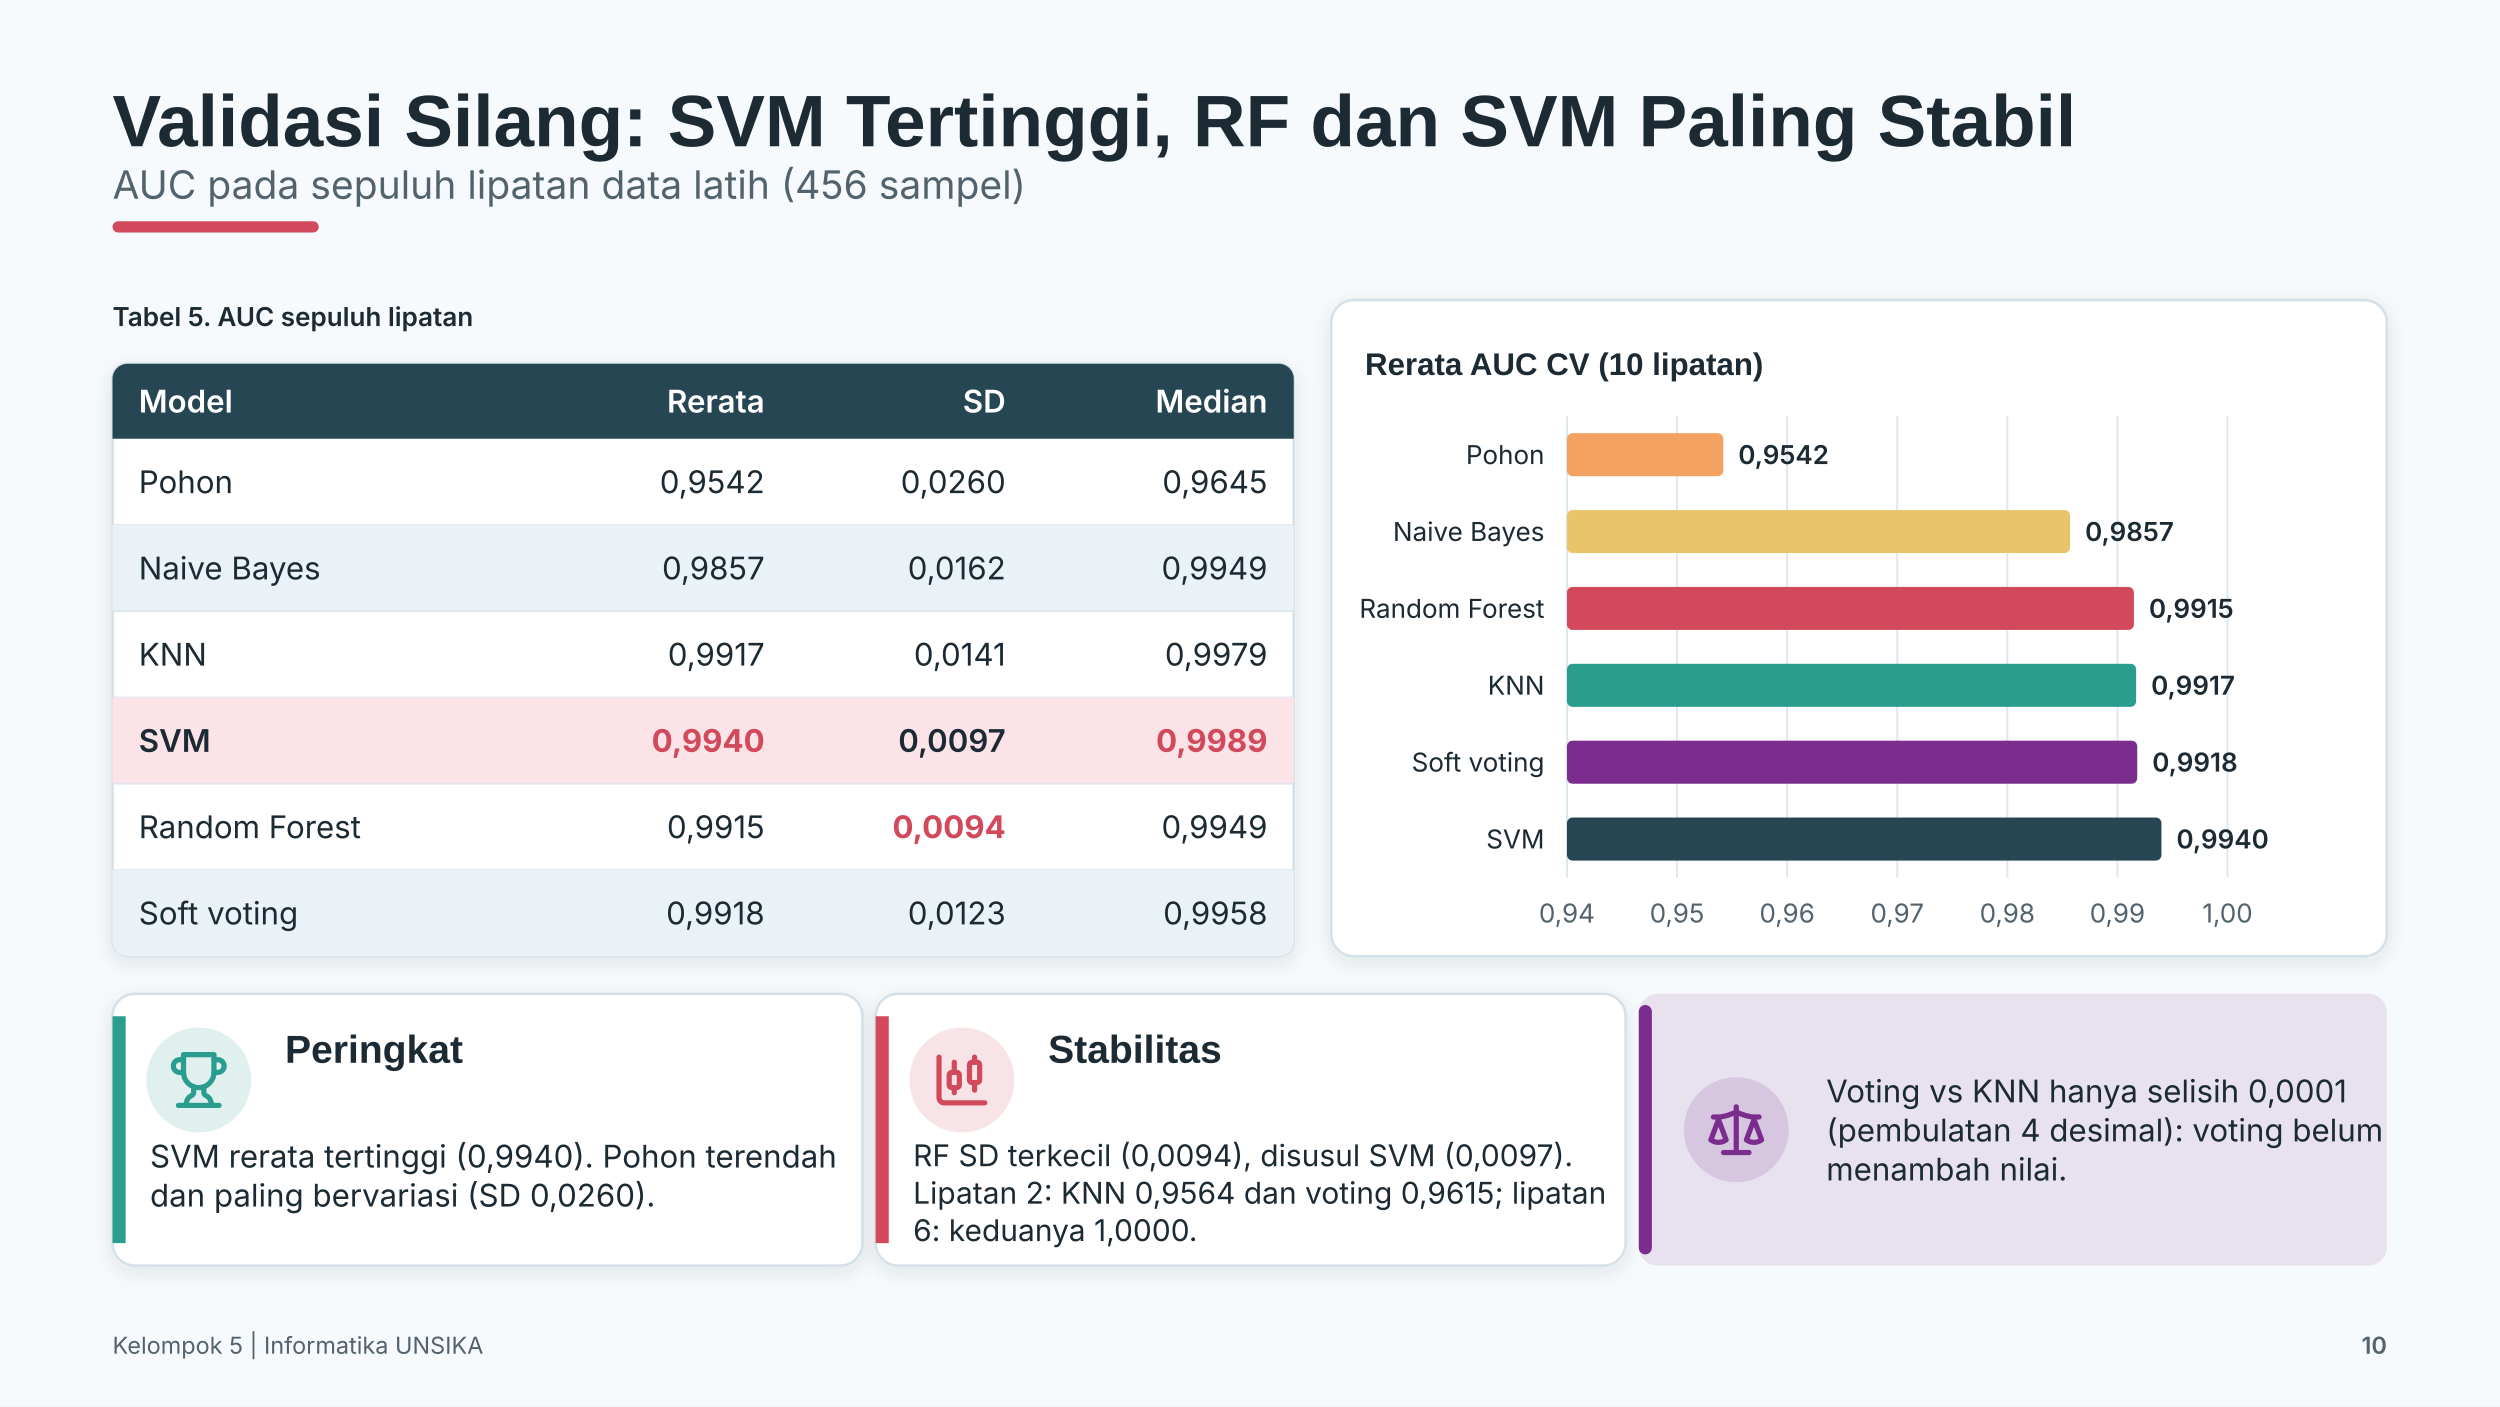
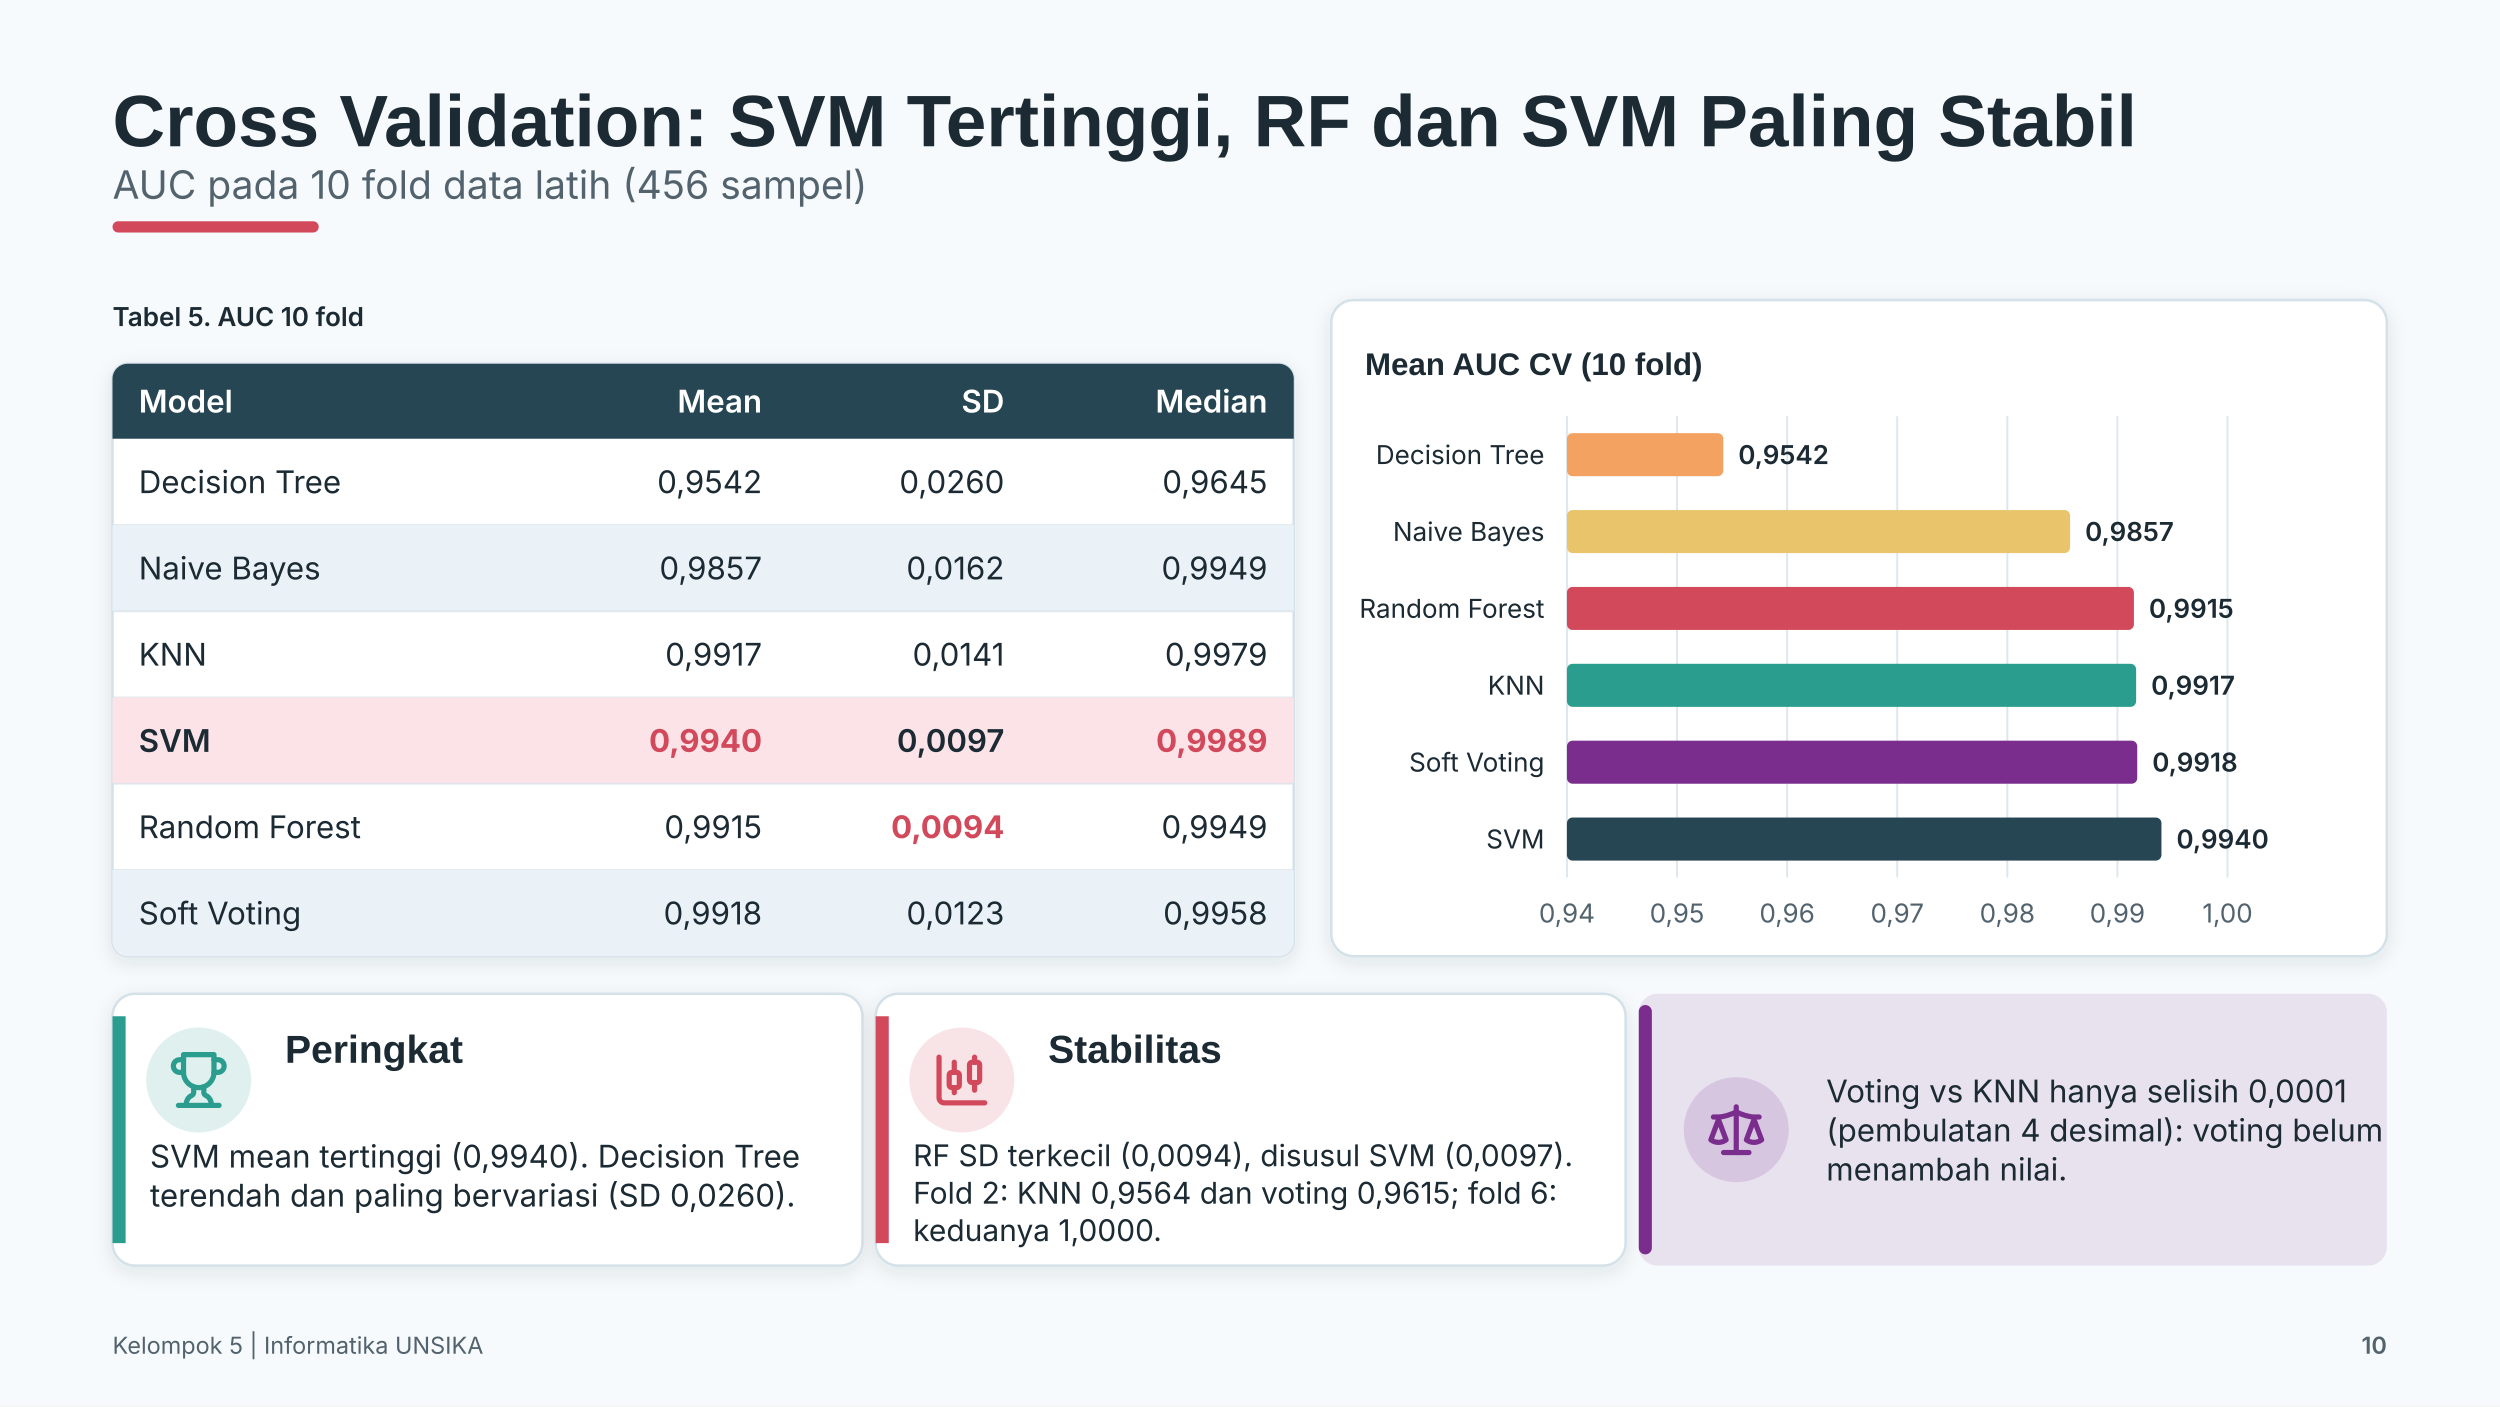
<svg xmlns="http://www.w3.org/2000/svg" width="1333.33" height="750.00" viewBox="0 0 1333.33 750.00">
  <defs>
    <filter id="soft" x="-20%" y="-20%" width="140%" height="140%">
      <feDropShadow dx="0" dy="3" stdDeviation="5" flood-color="#1B2A33" flood-opacity="0.10" />
    </filter>
  </defs>
  <rect x="0.00" y="0.00" width="1333.33" height="750.00" fill="#F7FAFC" />
-   <text x="60.00" y="78.00" font-family="'Poppins','Calibri',Arial,sans-serif" font-size="38.89" font-weight="700" fill="#1B2A33">Validasi Silang: SVM Tertinggi, RF dan SVM Paling Stabil</text>
-   <text x="60.00" y="106.00" font-family="'Inter','Calibri',Arial,sans-serif" font-size="20.83" font-weight="400" fill="#52636E">AUC pada sepuluh lipatan data latih (456 sampel)</text>
+   <text x="60.00" y="78.00" font-family="'Poppins','Calibri',Arial,sans-serif" font-size="38.89" font-weight="700" fill="#1B2A33">Cross Validation: SVM Tertinggi, RF dan SVM Paling Stabil</text>
+   <text x="60.00" y="106.00" font-family="'Inter','Calibri',Arial,sans-serif" font-size="20.83" font-weight="400" fill="#52636E">AUC pada 10 fold data latih (456 sampel)</text>
  <rect x="60.00" y="118.00" width="110.00" height="6.00" fill="#D1495B" rx="3.00" />
-   <text x="60.00" y="173.89" font-family="'Inter','Calibri',Arial,sans-serif" font-size="13.89" font-weight="600" fill="#1B2A33">Tabel 5. AUC sepuluh lipatan</text>
+   <text x="60.00" y="173.89" font-family="'Inter','Calibri',Arial,sans-serif" font-size="13.89" font-weight="600" fill="#1B2A33">Tabel 5. AUC 10 fold</text>
  <clipPath id="tbl60_160">
    <rect x="60.00" y="194.00" width="630.00" height="316.00" rx="8" />
  </clipPath>
  <rect x="60.00" y="194.00" width="630.00" height="316.00" fill="#FFFFFF" rx="8.00" stroke="#D5E1E8" stroke-width="1.39" filter="url(#soft)" />
  <g clip-path="url(#tbl60_160)">
    <rect x="60.00" y="194.00" width="630.00" height="40.00" fill="#264653" />
    <text x="74.00" y="220.00" font-family="'Inter','Calibri',Arial,sans-serif" font-size="16.67" font-weight="600" fill="#FFFFFF">Model</text>
-     <text x="407.82" y="220.00" font-family="'Inter','Calibri',Arial,sans-serif" font-size="16.67" font-weight="600" fill="#FFFFFF" text-anchor="end">Rerata</text>
-     <text x="536.38" y="220.00" font-family="'Inter','Calibri',Arial,sans-serif" font-size="16.67" font-weight="600" fill="#FFFFFF" text-anchor="end">SD</text>
+     <text x="406.43" y="220.00" font-family="'Inter','Calibri',Arial,sans-serif" font-size="16.67" font-weight="600" fill="#FFFFFF" text-anchor="end">Mean</text>
+     <text x="535.66" y="220.00" font-family="'Inter','Calibri',Arial,sans-serif" font-size="16.67" font-weight="600" fill="#FFFFFF" text-anchor="end">SD</text>
    <text x="676.00" y="220.00" font-family="'Inter','Calibri',Arial,sans-serif" font-size="16.67" font-weight="600" fill="#FFFFFF" text-anchor="end">Median</text>
-     <text x="74.00" y="263.00" font-family="'Inter','Calibri',Arial,sans-serif" font-size="16.67" font-weight="400" fill="#1B2A33">Pohon</text>
-     <text x="407.82" y="263.00" font-family="'Inter','Calibri',Arial,sans-serif" font-size="16.67" font-weight="400" fill="#1B2A33" text-anchor="end">0,9542</text>
-     <text x="536.38" y="263.00" font-family="'Inter','Calibri',Arial,sans-serif" font-size="16.67" font-weight="400" fill="#1B2A33" text-anchor="end">0,0260</text>
+     <text x="74.00" y="263.00" font-family="'Inter','Calibri',Arial,sans-serif" font-size="16.67" font-weight="400" fill="#1B2A33">Decision Tree</text>
+     <text x="406.43" y="263.00" font-family="'Inter','Calibri',Arial,sans-serif" font-size="16.67" font-weight="400" fill="#1B2A33" text-anchor="end">0,9542</text>
+     <text x="535.66" y="263.00" font-family="'Inter','Calibri',Arial,sans-serif" font-size="16.67" font-weight="400" fill="#1B2A33" text-anchor="end">0,0260</text>
    <text x="676.00" y="263.00" font-family="'Inter','Calibri',Arial,sans-serif" font-size="16.67" font-weight="400" fill="#1B2A33" text-anchor="end">0,9645</text>
    <line x1="60.00" y1="280.00" x2="690.00" y2="280.00" stroke="#D5E1E8" stroke-width="1.04" opacity="0.7" />
    <rect x="60.00" y="280.00" width="630.00" height="46.00" fill="#EAF2F7" />
    <text x="74.00" y="309.00" font-family="'Inter','Calibri',Arial,sans-serif" font-size="16.67" font-weight="400" fill="#1B2A33">Naive Bayes</text>
-     <text x="407.82" y="309.00" font-family="'Inter','Calibri',Arial,sans-serif" font-size="16.67" font-weight="400" fill="#1B2A33" text-anchor="end">0,9857</text>
-     <text x="536.38" y="309.00" font-family="'Inter','Calibri',Arial,sans-serif" font-size="16.67" font-weight="400" fill="#1B2A33" text-anchor="end">0,0162</text>
+     <text x="406.43" y="309.00" font-family="'Inter','Calibri',Arial,sans-serif" font-size="16.67" font-weight="400" fill="#1B2A33" text-anchor="end">0,9857</text>
+     <text x="535.66" y="309.00" font-family="'Inter','Calibri',Arial,sans-serif" font-size="16.67" font-weight="400" fill="#1B2A33" text-anchor="end">0,0162</text>
    <text x="676.00" y="309.00" font-family="'Inter','Calibri',Arial,sans-serif" font-size="16.67" font-weight="400" fill="#1B2A33" text-anchor="end">0,9949</text>
    <line x1="60.00" y1="326.00" x2="690.00" y2="326.00" stroke="#D5E1E8" stroke-width="1.04" opacity="0.7" />
    <text x="74.00" y="355.00" font-family="'Inter','Calibri',Arial,sans-serif" font-size="16.67" font-weight="400" fill="#1B2A33">KNN</text>
-     <text x="407.82" y="355.00" font-family="'Inter','Calibri',Arial,sans-serif" font-size="16.67" font-weight="400" fill="#1B2A33" text-anchor="end">0,9917</text>
-     <text x="536.38" y="355.00" font-family="'Inter','Calibri',Arial,sans-serif" font-size="16.67" font-weight="400" fill="#1B2A33" text-anchor="end">0,0141</text>
+     <text x="406.43" y="355.00" font-family="'Inter','Calibri',Arial,sans-serif" font-size="16.67" font-weight="400" fill="#1B2A33" text-anchor="end">0,9917</text>
+     <text x="535.66" y="355.00" font-family="'Inter','Calibri',Arial,sans-serif" font-size="16.67" font-weight="400" fill="#1B2A33" text-anchor="end">0,0141</text>
    <text x="676.00" y="355.00" font-family="'Inter','Calibri',Arial,sans-serif" font-size="16.67" font-weight="400" fill="#1B2A33" text-anchor="end">0,9979</text>
    <line x1="60.00" y1="372.00" x2="690.00" y2="372.00" stroke="#D5E1E8" stroke-width="1.04" opacity="0.7" />
    <rect x="60.00" y="372.00" width="630.00" height="46.00" fill="#FBE3E7" />
    <text x="74.00" y="401.00" font-family="'Inter','Calibri',Arial,sans-serif" font-size="16.67" font-weight="600" fill="#1B2A33">SVM</text>
-     <text x="407.82" y="401.00" font-family="'Inter','Calibri',Arial,sans-serif" font-size="16.67" font-weight="700" fill="#D1495B" text-anchor="end">0,9940</text>
-     <text x="536.38" y="401.00" font-family="'Inter','Calibri',Arial,sans-serif" font-size="16.67" font-weight="600" fill="#1B2A33" text-anchor="end">0,0097</text>
+     <text x="406.43" y="401.00" font-family="'Inter','Calibri',Arial,sans-serif" font-size="16.67" font-weight="700" fill="#D1495B" text-anchor="end">0,9940</text>
+     <text x="535.66" y="401.00" font-family="'Inter','Calibri',Arial,sans-serif" font-size="16.67" font-weight="600" fill="#1B2A33" text-anchor="end">0,0097</text>
    <text x="676.00" y="401.00" font-family="'Inter','Calibri',Arial,sans-serif" font-size="16.67" font-weight="700" fill="#D1495B" text-anchor="end">0,9989</text>
    <line x1="60.00" y1="418.00" x2="690.00" y2="418.00" stroke="#D5E1E8" stroke-width="1.04" opacity="0.7" />
    <text x="74.00" y="447.00" font-family="'Inter','Calibri',Arial,sans-serif" font-size="16.67" font-weight="400" fill="#1B2A33">Random Forest</text>
-     <text x="407.82" y="447.00" font-family="'Inter','Calibri',Arial,sans-serif" font-size="16.67" font-weight="400" fill="#1B2A33" text-anchor="end">0,9915</text>
-     <text x="536.38" y="447.00" font-family="'Inter','Calibri',Arial,sans-serif" font-size="16.67" font-weight="700" fill="#D1495B" text-anchor="end">0,0094</text>
+     <text x="406.43" y="447.00" font-family="'Inter','Calibri',Arial,sans-serif" font-size="16.67" font-weight="400" fill="#1B2A33" text-anchor="end">0,9915</text>
+     <text x="535.66" y="447.00" font-family="'Inter','Calibri',Arial,sans-serif" font-size="16.67" font-weight="700" fill="#D1495B" text-anchor="end">0,0094</text>
    <text x="676.00" y="447.00" font-family="'Inter','Calibri',Arial,sans-serif" font-size="16.67" font-weight="400" fill="#1B2A33" text-anchor="end">0,9949</text>
    <line x1="60.00" y1="464.00" x2="690.00" y2="464.00" stroke="#D5E1E8" stroke-width="1.04" opacity="0.7" />
    <rect x="60.00" y="464.00" width="630.00" height="46.00" fill="#EAF2F7" />
-     <text x="74.00" y="493.00" font-family="'Inter','Calibri',Arial,sans-serif" font-size="16.67" font-weight="400" fill="#1B2A33">Soft voting</text>
-     <text x="407.82" y="493.00" font-family="'Inter','Calibri',Arial,sans-serif" font-size="16.67" font-weight="400" fill="#1B2A33" text-anchor="end">0,9918</text>
-     <text x="536.38" y="493.00" font-family="'Inter','Calibri',Arial,sans-serif" font-size="16.67" font-weight="400" fill="#1B2A33" text-anchor="end">0,0123</text>
+     <text x="74.00" y="493.00" font-family="'Inter','Calibri',Arial,sans-serif" font-size="16.67" font-weight="400" fill="#1B2A33">Soft Voting</text>
+     <text x="406.43" y="493.00" font-family="'Inter','Calibri',Arial,sans-serif" font-size="16.67" font-weight="400" fill="#1B2A33" text-anchor="end">0,9918</text>
+     <text x="535.66" y="493.00" font-family="'Inter','Calibri',Arial,sans-serif" font-size="16.67" font-weight="400" fill="#1B2A33" text-anchor="end">0,0123</text>
    <text x="676.00" y="493.00" font-family="'Inter','Calibri',Arial,sans-serif" font-size="16.67" font-weight="400" fill="#1B2A33" text-anchor="end">0,9958</text>
  </g>
  <rect x="710.00" y="160.00" width="563.00" height="350.00" fill="#FFFFFF" rx="12.00" stroke="#D5E1E8" stroke-width="1.39" filter="url(#soft)" />
-   <text x="728.00" y="200.00" font-family="'Poppins','Calibri',Arial,sans-serif" font-size="16.67" font-weight="600" fill="#1B2A33">Rerata AUC CV (10 lipatan)</text>
+   <text x="728.00" y="200.00" font-family="'Poppins','Calibri',Arial,sans-serif" font-size="16.67" font-weight="600" fill="#1B2A33">Mean AUC CV (10 fold)</text>
  <line x1="835.71" y1="222.00" x2="835.71" y2="468.00" stroke="#D5E1E8" stroke-width="1.04" opacity="0.8" />
  <text x="835.71" y="492.00" font-family="'Inter','Calibri',Arial,sans-serif" font-size="13.89" font-weight="400" fill="#52636E" text-anchor="middle">0,94</text>
  <line x1="894.42" y1="222.00" x2="894.42" y2="468.00" stroke="#D5E1E8" stroke-width="1.04" opacity="0.8" />
  <text x="894.42" y="492.00" font-family="'Inter','Calibri',Arial,sans-serif" font-size="13.89" font-weight="400" fill="#52636E" text-anchor="middle">0,95</text>
  <line x1="953.14" y1="222.00" x2="953.14" y2="468.00" stroke="#D5E1E8" stroke-width="1.04" opacity="0.8" />
  <text x="953.14" y="492.00" font-family="'Inter','Calibri',Arial,sans-serif" font-size="13.89" font-weight="400" fill="#52636E" text-anchor="middle">0,96</text>
  <line x1="1011.85" y1="222.00" x2="1011.85" y2="468.00" stroke="#D5E1E8" stroke-width="1.04" opacity="0.8" />
  <text x="1011.85" y="492.00" font-family="'Inter','Calibri',Arial,sans-serif" font-size="13.89" font-weight="400" fill="#52636E" text-anchor="middle">0,97</text>
  <line x1="1070.57" y1="222.00" x2="1070.57" y2="468.00" stroke="#D5E1E8" stroke-width="1.04" opacity="0.8" />
  <text x="1070.57" y="492.00" font-family="'Inter','Calibri',Arial,sans-serif" font-size="13.89" font-weight="400" fill="#52636E" text-anchor="middle">0,98</text>
  <line x1="1129.28" y1="222.00" x2="1129.28" y2="468.00" stroke="#D5E1E8" stroke-width="1.04" opacity="0.8" />
  <text x="1129.28" y="492.00" font-family="'Inter','Calibri',Arial,sans-serif" font-size="13.89" font-weight="400" fill="#52636E" text-anchor="middle">0,99</text>
  <line x1="1188.00" y1="222.00" x2="1188.00" y2="468.00" stroke="#D5E1E8" stroke-width="1.04" opacity="0.8" />
  <text x="1188.00" y="492.00" font-family="'Inter','Calibri',Arial,sans-serif" font-size="13.89" font-weight="400" fill="#52636E" text-anchor="middle">1,00</text>
  <rect x="835.71" y="231.02" width="83.38" height="22.96" fill="#F4A261" rx="3.00" />
-   <text x="823.71" y="247.50" font-family="'Inter','Calibri',Arial,sans-serif" font-size="13.89" font-weight="400" fill="#1B2A33" text-anchor="end">Pohon</text>
+   <text x="823.71" y="247.50" font-family="'Inter','Calibri',Arial,sans-serif" font-size="13.89" font-weight="400" fill="#1B2A33" text-anchor="end">Decision Tree</text>
  <text x="927.08" y="247.50" font-family="'Inter','Calibri',Arial,sans-serif" font-size="13.89" font-weight="600" fill="#1B2A33">0,9542</text>
  <rect x="835.71" y="272.02" width="268.33" height="22.96" fill="#E9C46A" rx="3.00" />
  <text x="823.71" y="288.50" font-family="'Inter','Calibri',Arial,sans-serif" font-size="13.89" font-weight="400" fill="#1B2A33" text-anchor="end">Naive Bayes</text>
  <text x="1112.04" y="288.50" font-family="'Inter','Calibri',Arial,sans-serif" font-size="13.89" font-weight="600" fill="#1B2A33">0,9857</text>
  <rect x="835.71" y="313.02" width="302.38" height="22.96" fill="#D1495B" rx="3.00" />
  <text x="823.71" y="329.50" font-family="'Inter','Calibri',Arial,sans-serif" font-size="13.89" font-weight="400" fill="#1B2A33" text-anchor="end">Random Forest</text>
  <text x="1146.09" y="329.50" font-family="'Inter','Calibri',Arial,sans-serif" font-size="13.89" font-weight="600" fill="#1B2A33">0,9915</text>
  <rect x="835.71" y="354.02" width="303.56" height="22.96" fill="#2A9D8F" rx="3.00" />
  <text x="823.71" y="370.50" font-family="'Inter','Calibri',Arial,sans-serif" font-size="13.89" font-weight="400" fill="#1B2A33" text-anchor="end">KNN</text>
  <text x="1147.27" y="370.50" font-family="'Inter','Calibri',Arial,sans-serif" font-size="13.89" font-weight="600" fill="#1B2A33">0,9917</text>
  <rect x="835.71" y="395.02" width="304.15" height="22.96" fill="#7B2D8E" rx="3.00" />
-   <text x="823.71" y="411.50" font-family="'Inter','Calibri',Arial,sans-serif" font-size="13.89" font-weight="400" fill="#1B2A33" text-anchor="end">Soft voting</text>
+   <text x="823.71" y="411.50" font-family="'Inter','Calibri',Arial,sans-serif" font-size="13.89" font-weight="400" fill="#1B2A33" text-anchor="end">Soft Voting</text>
  <text x="1147.85" y="411.50" font-family="'Inter','Calibri',Arial,sans-serif" font-size="13.89" font-weight="600" fill="#1B2A33">0,9918</text>
  <rect x="835.71" y="436.02" width="317.06" height="22.96" fill="#264653" rx="3.00" />
  <text x="823.71" y="452.50" font-family="'Inter','Calibri',Arial,sans-serif" font-size="13.89" font-weight="400" fill="#1B2A33" text-anchor="end">SVM</text>
  <text x="1160.77" y="452.50" font-family="'Inter','Calibri',Arial,sans-serif" font-size="13.89" font-weight="600" fill="#1B2A33">0,9940</text>
  <rect x="60.00" y="530.00" width="400.00" height="145.00" fill="#FFFFFF" rx="12.00" stroke="#D5E1E8" stroke-width="1.39" filter="url(#soft)" />
  <rect x="60.00" y="542.00" width="7.00" height="121.00" fill="#2A9D8F" />
  <circle cx="106.00" cy="576.00" r="28.00" fill="#2A9D8F" fill-opacity="0.15" />
  <g transform="translate(89.76,559.76) scale(1.3533)" fill="none" stroke="#2A9D8F" stroke-width="2.053" stroke-linecap="round" stroke-linejoin="round">
    <path d="M6 9H4.5a2.5 2.5 0 0 1 0-5H6" />
    <path d="M18 9h1.5a2.5 2.5 0 0 0 0-5H18" />
    <path d="M4 22h16" />
    <path d="M10 14.66V17c0 .55-.47.98-.97 1.21C7.85 18.75 7 20.24 7 22" />
    <path d="M14 14.66V17c0 .55.47.98.97 1.21C16.15 18.75 17 20.24 17 22" />
    <path d="M18 2H6v7a6 6 0 0 0 12 0V2Z" />
  </g>
  <text x="152.00" y="566.83" font-family="'Poppins','Calibri',Arial,sans-serif" font-size="20.83" font-weight="600" fill="#1B2A33">Peringkat</text>
-   <text x="80.00" y="622.67" font-family="'Inter','Calibri',Arial,sans-serif" font-size="16.67" font-weight="400" fill="#1B2A33">SVM rerata tertinggi (0,9940). Pohon terendah</text>
-   <text x="80.00" y="643.50" font-family="'Inter','Calibri',Arial,sans-serif" font-size="16.67" font-weight="400" fill="#1B2A33">dan paling bervariasi (SD 0,0260).</text>
+   <text x="80.00" y="622.67" font-family="'Inter','Calibri',Arial,sans-serif" font-size="16.67" font-weight="400" fill="#1B2A33">SVM mean tertinggi (0,9940). Decision Tree</text>
+   <text x="80.00" y="643.50" font-family="'Inter','Calibri',Arial,sans-serif" font-size="16.67" font-weight="400" fill="#1B2A33">terendah dan paling bervariasi (SD 0,0260).</text>
  <rect x="467.00" y="530.00" width="400.00" height="145.00" fill="#FFFFFF" rx="12.00" stroke="#D5E1E8" stroke-width="1.39" filter="url(#soft)" />
  <rect x="467.00" y="542.00" width="7.00" height="121.00" fill="#D1495B" />
  <circle cx="513.00" cy="576.00" r="28.00" fill="#D1495B" fill-opacity="0.15" />
  <g transform="translate(496.76,559.76) scale(1.3533)" fill="none" stroke="#D1495B" stroke-width="2.053" stroke-linecap="round" stroke-linejoin="round">
    <path d="M9 5v4" />
    <rect width="4" height="6" x="7" y="9" rx="1" />
    <path d="M9 15v2" />
    <path d="M17 3v2" />
    <rect width="4" height="8" x="15" y="5" rx="1" />
    <path d="M17 13v3" />
    <path d="M3 3v16a2 2 0 0 0 2 2h16" />
  </g>
  <text x="559.00" y="566.83" font-family="'Poppins','Calibri',Arial,sans-serif" font-size="20.83" font-weight="600" fill="#1B2A33">Stabilitas</text>
  <text x="487.00" y="621.97" font-family="'Inter','Calibri',Arial,sans-serif" font-size="15.97" font-weight="400" fill="#1B2A33">RF SD terkecil (0,0094), disusul SVM (0,0097).</text>
-   <text x="487.00" y="641.94" font-family="'Inter','Calibri',Arial,sans-serif" font-size="15.97" font-weight="400" fill="#1B2A33">Lipatan 2: KNN 0,9564 dan voting 0,9615; lipatan</text>
-   <text x="487.00" y="661.90" font-family="'Inter','Calibri',Arial,sans-serif" font-size="15.97" font-weight="400" fill="#1B2A33">6: keduanya 1,0000.</text>
+   <text x="487.00" y="641.94" font-family="'Inter','Calibri',Arial,sans-serif" font-size="15.97" font-weight="400" fill="#1B2A33">Fold 2: KNN 0,9564 dan voting 0,9615; fold 6:</text>
+   <text x="487.00" y="661.90" font-family="'Inter','Calibri',Arial,sans-serif" font-size="15.97" font-weight="400" fill="#1B2A33">keduanya 1,0000.</text>
  <rect x="874.00" y="530.00" width="399.00" height="145.00" fill="#7B2D8E" rx="10.00" fill-opacity="0.12" />
  <rect x="874.00" y="536.00" width="7.00" height="133.00" fill="#7B2D8E" rx="3.50" />
  <circle cx="926.00" cy="602.50" r="28.00" fill="#7B2D8E" fill-opacity="0.15" />
  <g transform="translate(909.76,586.26) scale(1.3533)" fill="none" stroke="#7B2D8E" stroke-width="2.053" stroke-linecap="round" stroke-linejoin="round">
    <path d="m16 16 3-8 3 8c-.87.65-1.92 1-3 1s-2.13-.35-3-1Z" />
    <path d="m2 16 3-8 3 8c-.87.65-1.92 1-3 1s-2.13-.35-3-1Z" />
    <path d="M7 21h10" />
    <path d="M12 3v18" />
    <path d="M3 7h2c2 0 5-1 7-2 2 1 5 2 7 2h2" />
  </g>
  <text x="974.00" y="587.92" font-family="'Inter','Calibri',Arial,sans-serif" font-size="16.67" font-weight="400" fill="#1B2A33">Voting vs KNN hanya selisih 0,0001</text>
  <text x="974.00" y="608.75" font-family="'Inter','Calibri',Arial,sans-serif" font-size="16.67" font-weight="400" fill="#1B2A33">(pembulatan 4 desimal): voting belum</text>
  <text x="974.00" y="629.58" font-family="'Inter','Calibri',Arial,sans-serif" font-size="16.67" font-weight="400" fill="#1B2A33">menambah nilai.</text>
  <text x="60.00" y="722.00" font-family="'Inter','Calibri',Arial,sans-serif" font-size="12.50" font-weight="400" fill="#52636E">Kelompok 5 | Informatika UNSIKA</text>
  <text x="1273.00" y="722.00" font-family="'Inter','Calibri',Arial,sans-serif" font-size="12.50" font-weight="600" fill="#52636E" text-anchor="end">10</text>
</svg>
